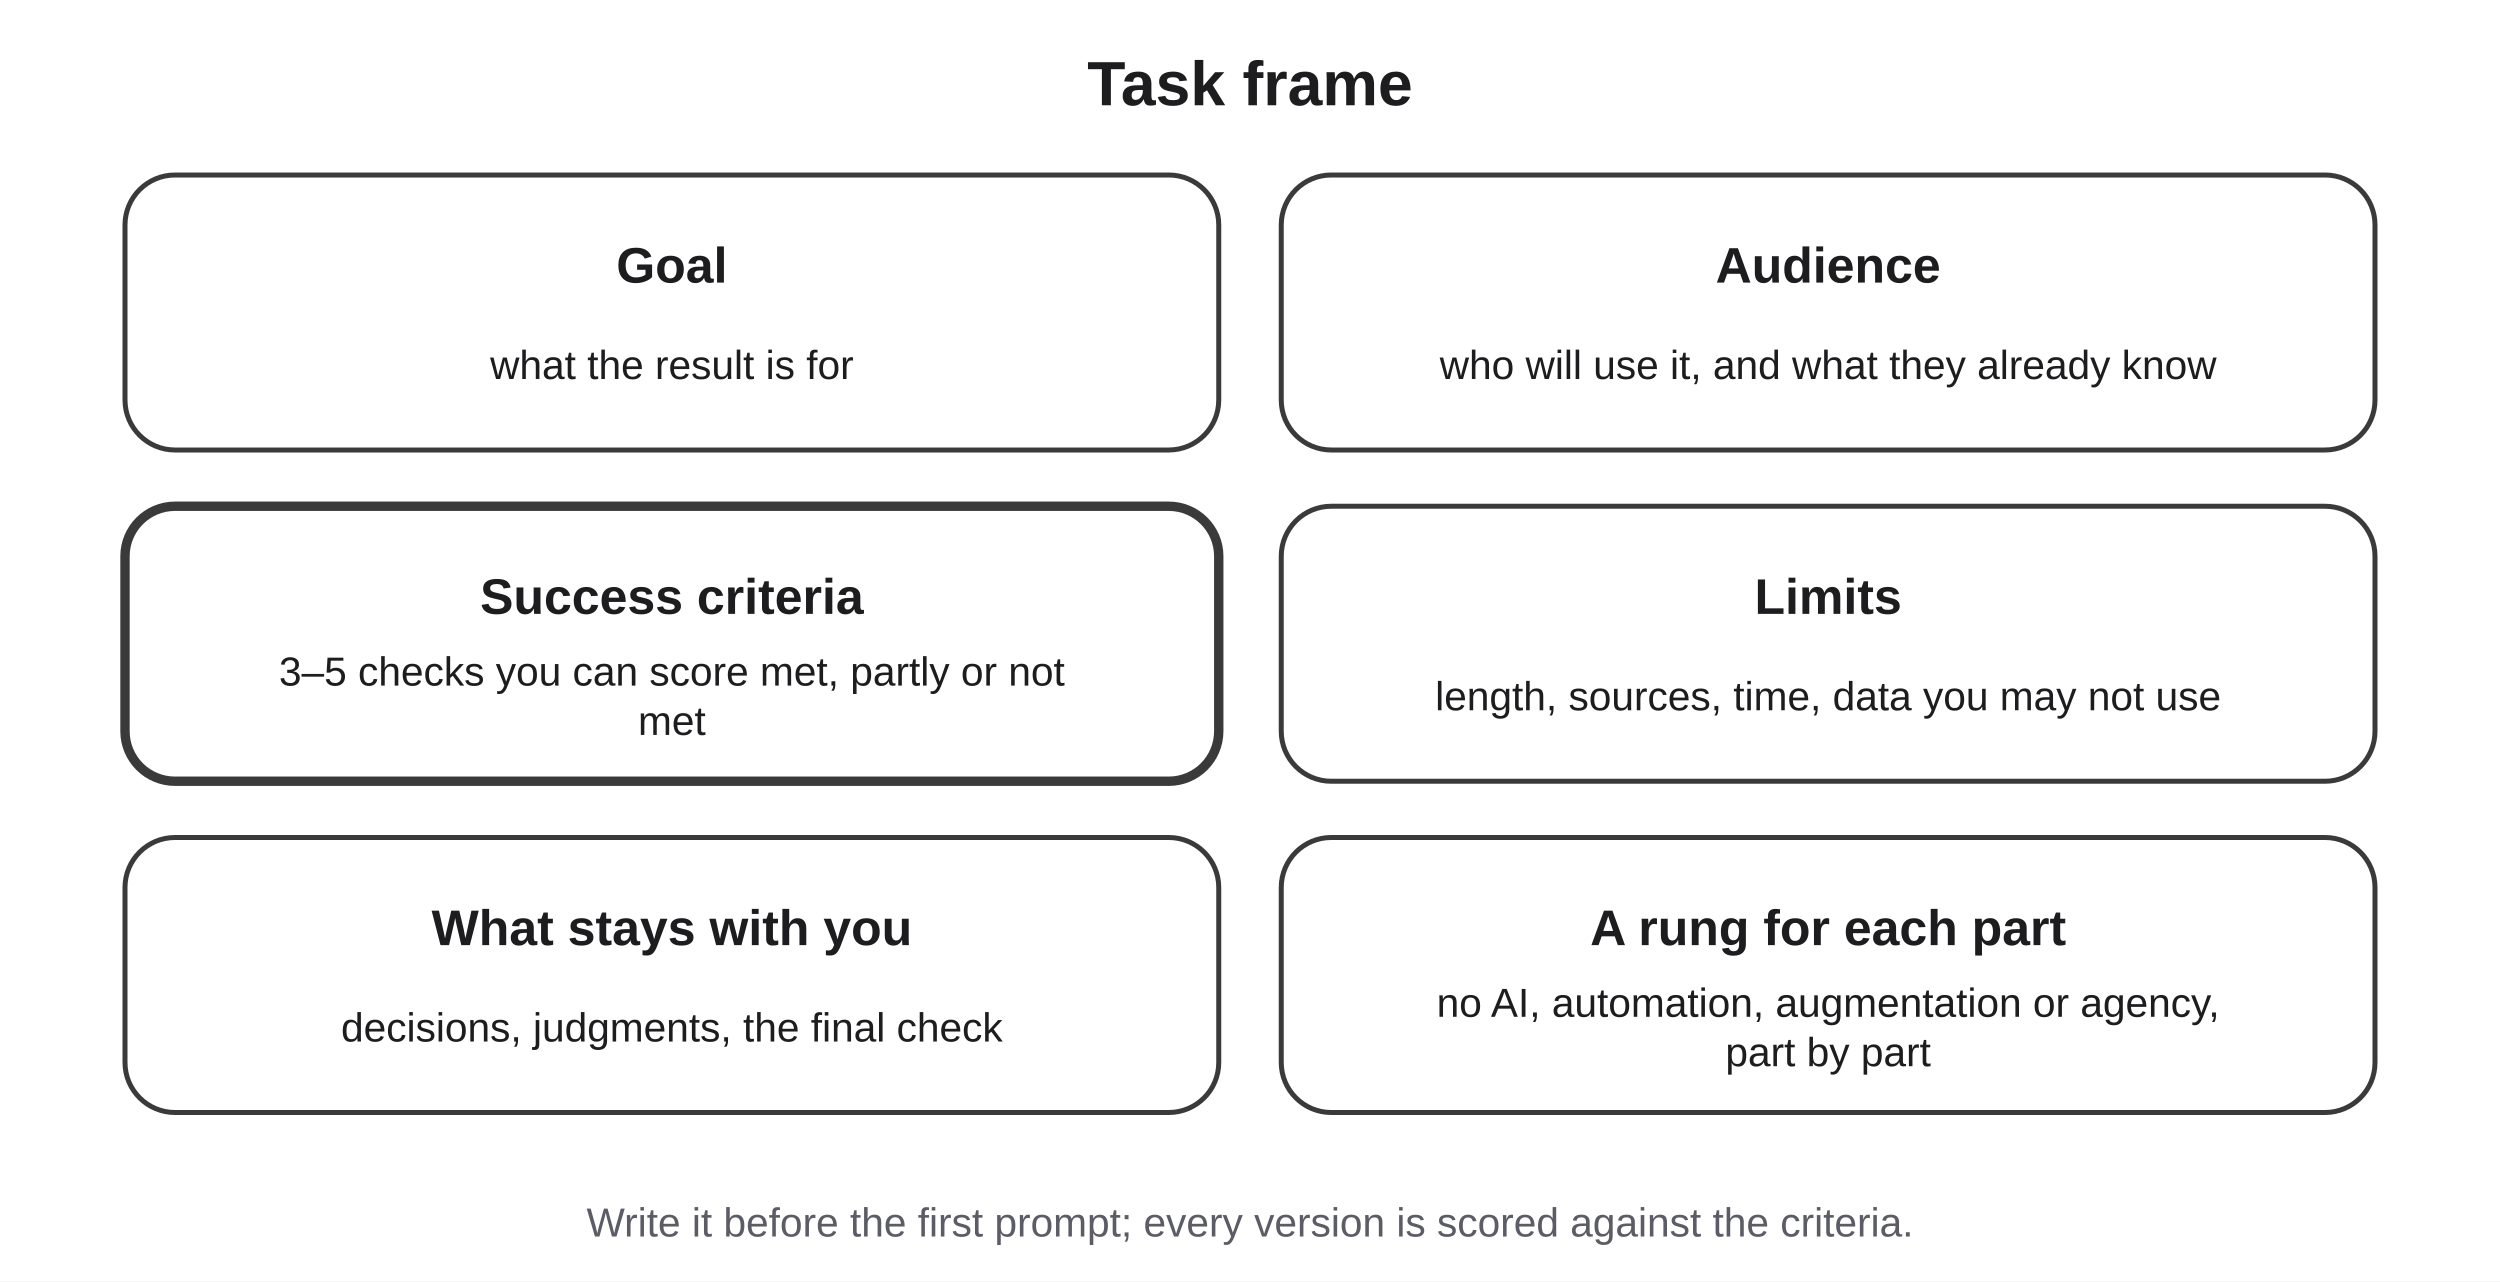
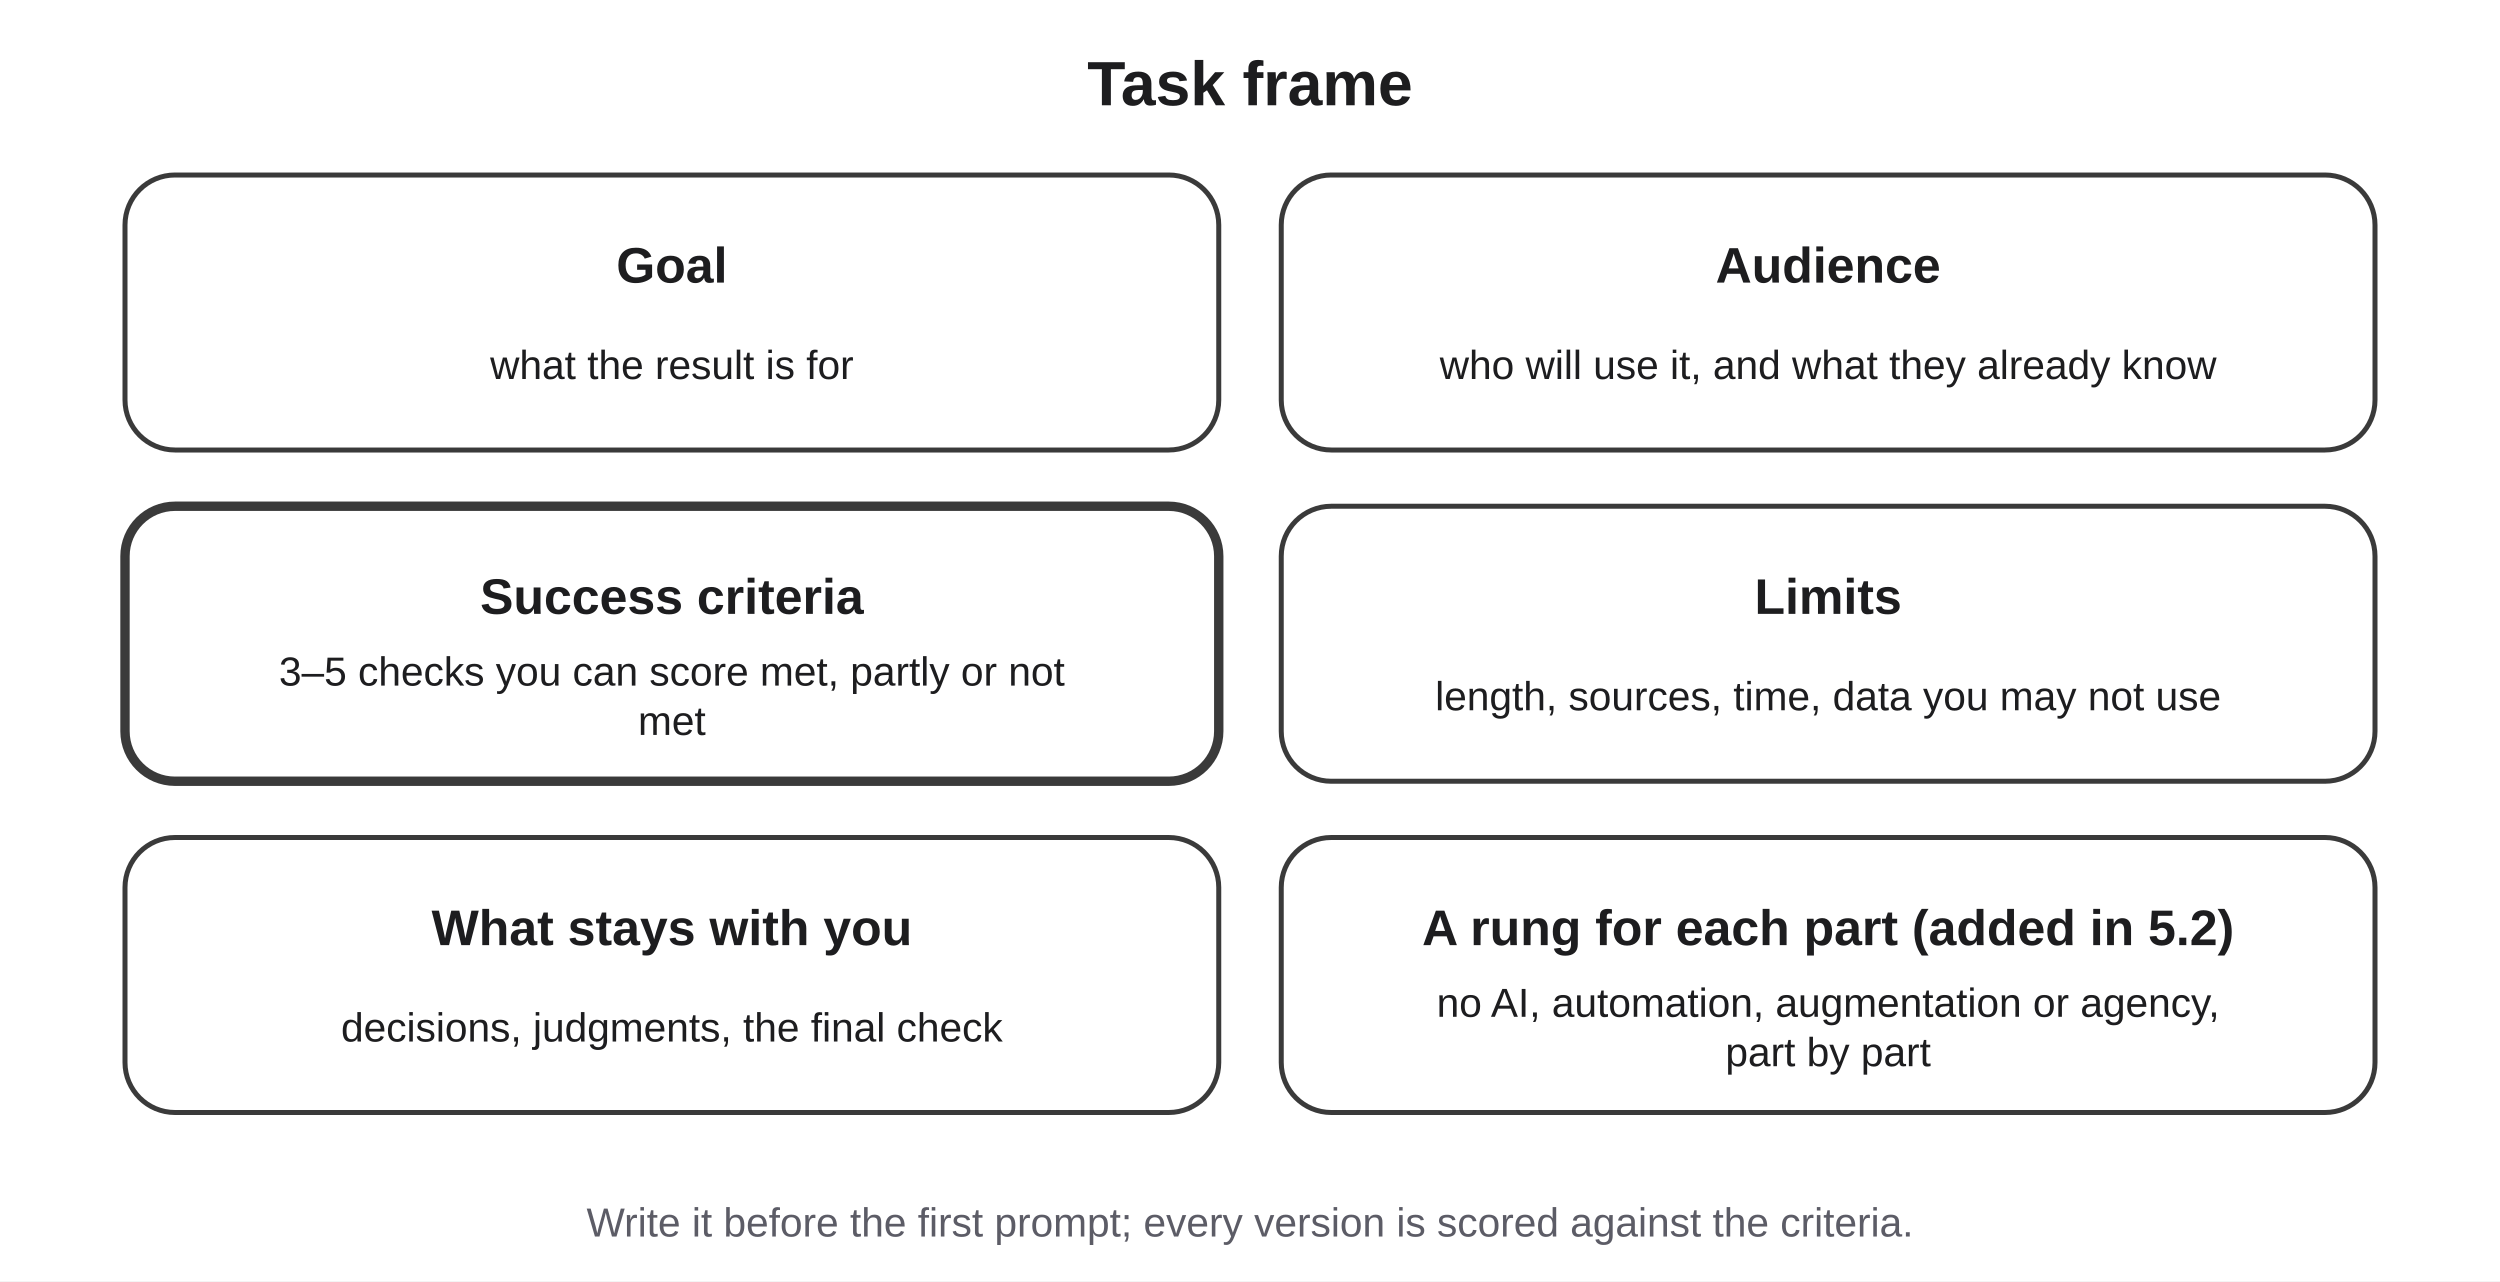
<svg xmlns="http://www.w3.org/2000/svg" viewBox="0 0 800 410" width="800" height="410" role="img" font-family="'Source Sans 3', 'Source Sans Pro', 'Helvetica Neue', Arial, sans-serif">
  <defs>
    <marker id="arrow-color" viewBox="0 0 10 10" refX="9" refY="5" markerWidth="7" markerHeight="7" orient="auto-start-reverse">
      <path d="M0,0 L10,5 L0,10 z" fill="#1D1D1F" />
    </marker>
    <pattern id="hatch" patternUnits="userSpaceOnUse" width="8" height="8" patternTransform="rotate(45)">
      <rect width="8" height="8" fill="#FFFFFF" />
      <line x1="0" y1="0" x2="0" y2="8" stroke="#9A9A9A" stroke-width="1.3" />
    </pattern>
    <pattern id="dots" patternUnits="userSpaceOnUse" width="7" height="7">
      <rect width="7" height="7" fill="#FFFFFF" />
      <circle cx="3.5" cy="3.5" r="1.2" fill="#000" />
    </pattern>
  </defs>
  <rect width="800" height="410" fill="#FFFFFF" />
  <text x="400.0" y="28.0" font-size="20" font-weight="700" text-anchor="middle" dominant-baseline="middle" fill="#1D1D1F" style="">Task frame</text>
  <rect x="40" y="56" width="350" height="88" rx="16" fill="#FFFFFF" stroke="#3A3A3A" stroke-width="1.6" />
  <text x="215.0" y="85.9" font-size="16" font-weight="600" text-anchor="middle" dominant-baseline="middle" fill="#1D1D1F" style="">Goal</text>
  <text x="215.0" y="117.6" font-size="13" font-weight="normal" text-anchor="middle" dominant-baseline="middle" fill="#1D1D1F" style="">what the result is for</text>
  <rect x="410" y="56" width="350" height="88" rx="16" fill="#FFFFFF" stroke="#3A3A3A" stroke-width="1.6" />
  <text x="585.0" y="85.9" font-size="16" font-weight="600" text-anchor="middle" dominant-baseline="middle" fill="#1D1D1F" style="">Audience</text>
  <text x="585.0" y="117.6" font-size="13" font-weight="normal" text-anchor="middle" dominant-baseline="middle" fill="#1D1D1F" style="">who will use it, and what they already know</text>
  <rect x="40" y="162" width="350" height="88" rx="16" fill="#FFFFFF" stroke="#3A3A3A" stroke-width="3" />
  <text x="215.0" y="191.9" font-size="16" font-weight="600" text-anchor="middle" dominant-baseline="middle" fill="#1D1D1F" style="">Success criteria</text>
  <text x="215.0" y="215.7" font-size="13" font-weight="normal" text-anchor="middle" dominant-baseline="middle" fill="#1D1D1F" style="">3–5 checks you can score met, partly or not</text>
  <text x="215.0" y="231.5" font-size="13" font-weight="normal" text-anchor="middle" dominant-baseline="middle" fill="#1D1D1F" style="">met</text>
  <rect x="410" y="162" width="350" height="88" rx="16" fill="#FFFFFF" stroke="#3A3A3A" stroke-width="1.6" />
  <text x="585.0" y="191.9" font-size="16" font-weight="600" text-anchor="middle" dominant-baseline="middle" fill="#1D1D1F" style="">Limits</text>
  <text x="585.0" y="223.6" font-size="13" font-weight="normal" text-anchor="middle" dominant-baseline="middle" fill="#1D1D1F" style="">length, sources, time, data you may not use</text>
  <rect x="40" y="268" width="350" height="88" rx="16" fill="#FFFFFF" stroke="#3A3A3A" stroke-width="1.6" />
  <text x="215.0" y="297.9" font-size="16" font-weight="600" text-anchor="middle" dominant-baseline="middle" fill="#1D1D1F" style="">What stays with you</text>
  <text x="215.0" y="329.6" font-size="13" font-weight="normal" text-anchor="middle" dominant-baseline="middle" fill="#1D1D1F" style="">decisions, judgments, the final check</text>
  <rect x="410" y="268" width="350" height="88" rx="16" fill="#FFFFFF" stroke="#3A3A3A" stroke-width="1.6" />
-   <text x="585.0" y="297.9" font-size="16" font-weight="600" text-anchor="middle" dominant-baseline="middle" fill="#1D1D1F" style="">A rung for each part</text>
+   <text x="585.0" y="297.9" font-size="16" font-weight="600" text-anchor="middle" dominant-baseline="middle" fill="#1D1D1F" style="">A rung for each part (added in 5.2)</text>
  <text x="585.0" y="321.7" font-size="13" font-weight="normal" text-anchor="middle" dominant-baseline="middle" fill="#1D1D1F" style="">no AI, automation, augmentation or agency,</text>
  <text x="585.0" y="337.5" font-size="13" font-weight="normal" text-anchor="middle" dominant-baseline="middle" fill="#1D1D1F" style="">part by part</text>
  <text x="400.0" y="392.0" font-size="13" font-weight="normal" text-anchor="middle" dominant-baseline="middle" fill="#5C5C66" style="">Write it before the first prompt; every version is scored against the criteria.</text>
</svg>
